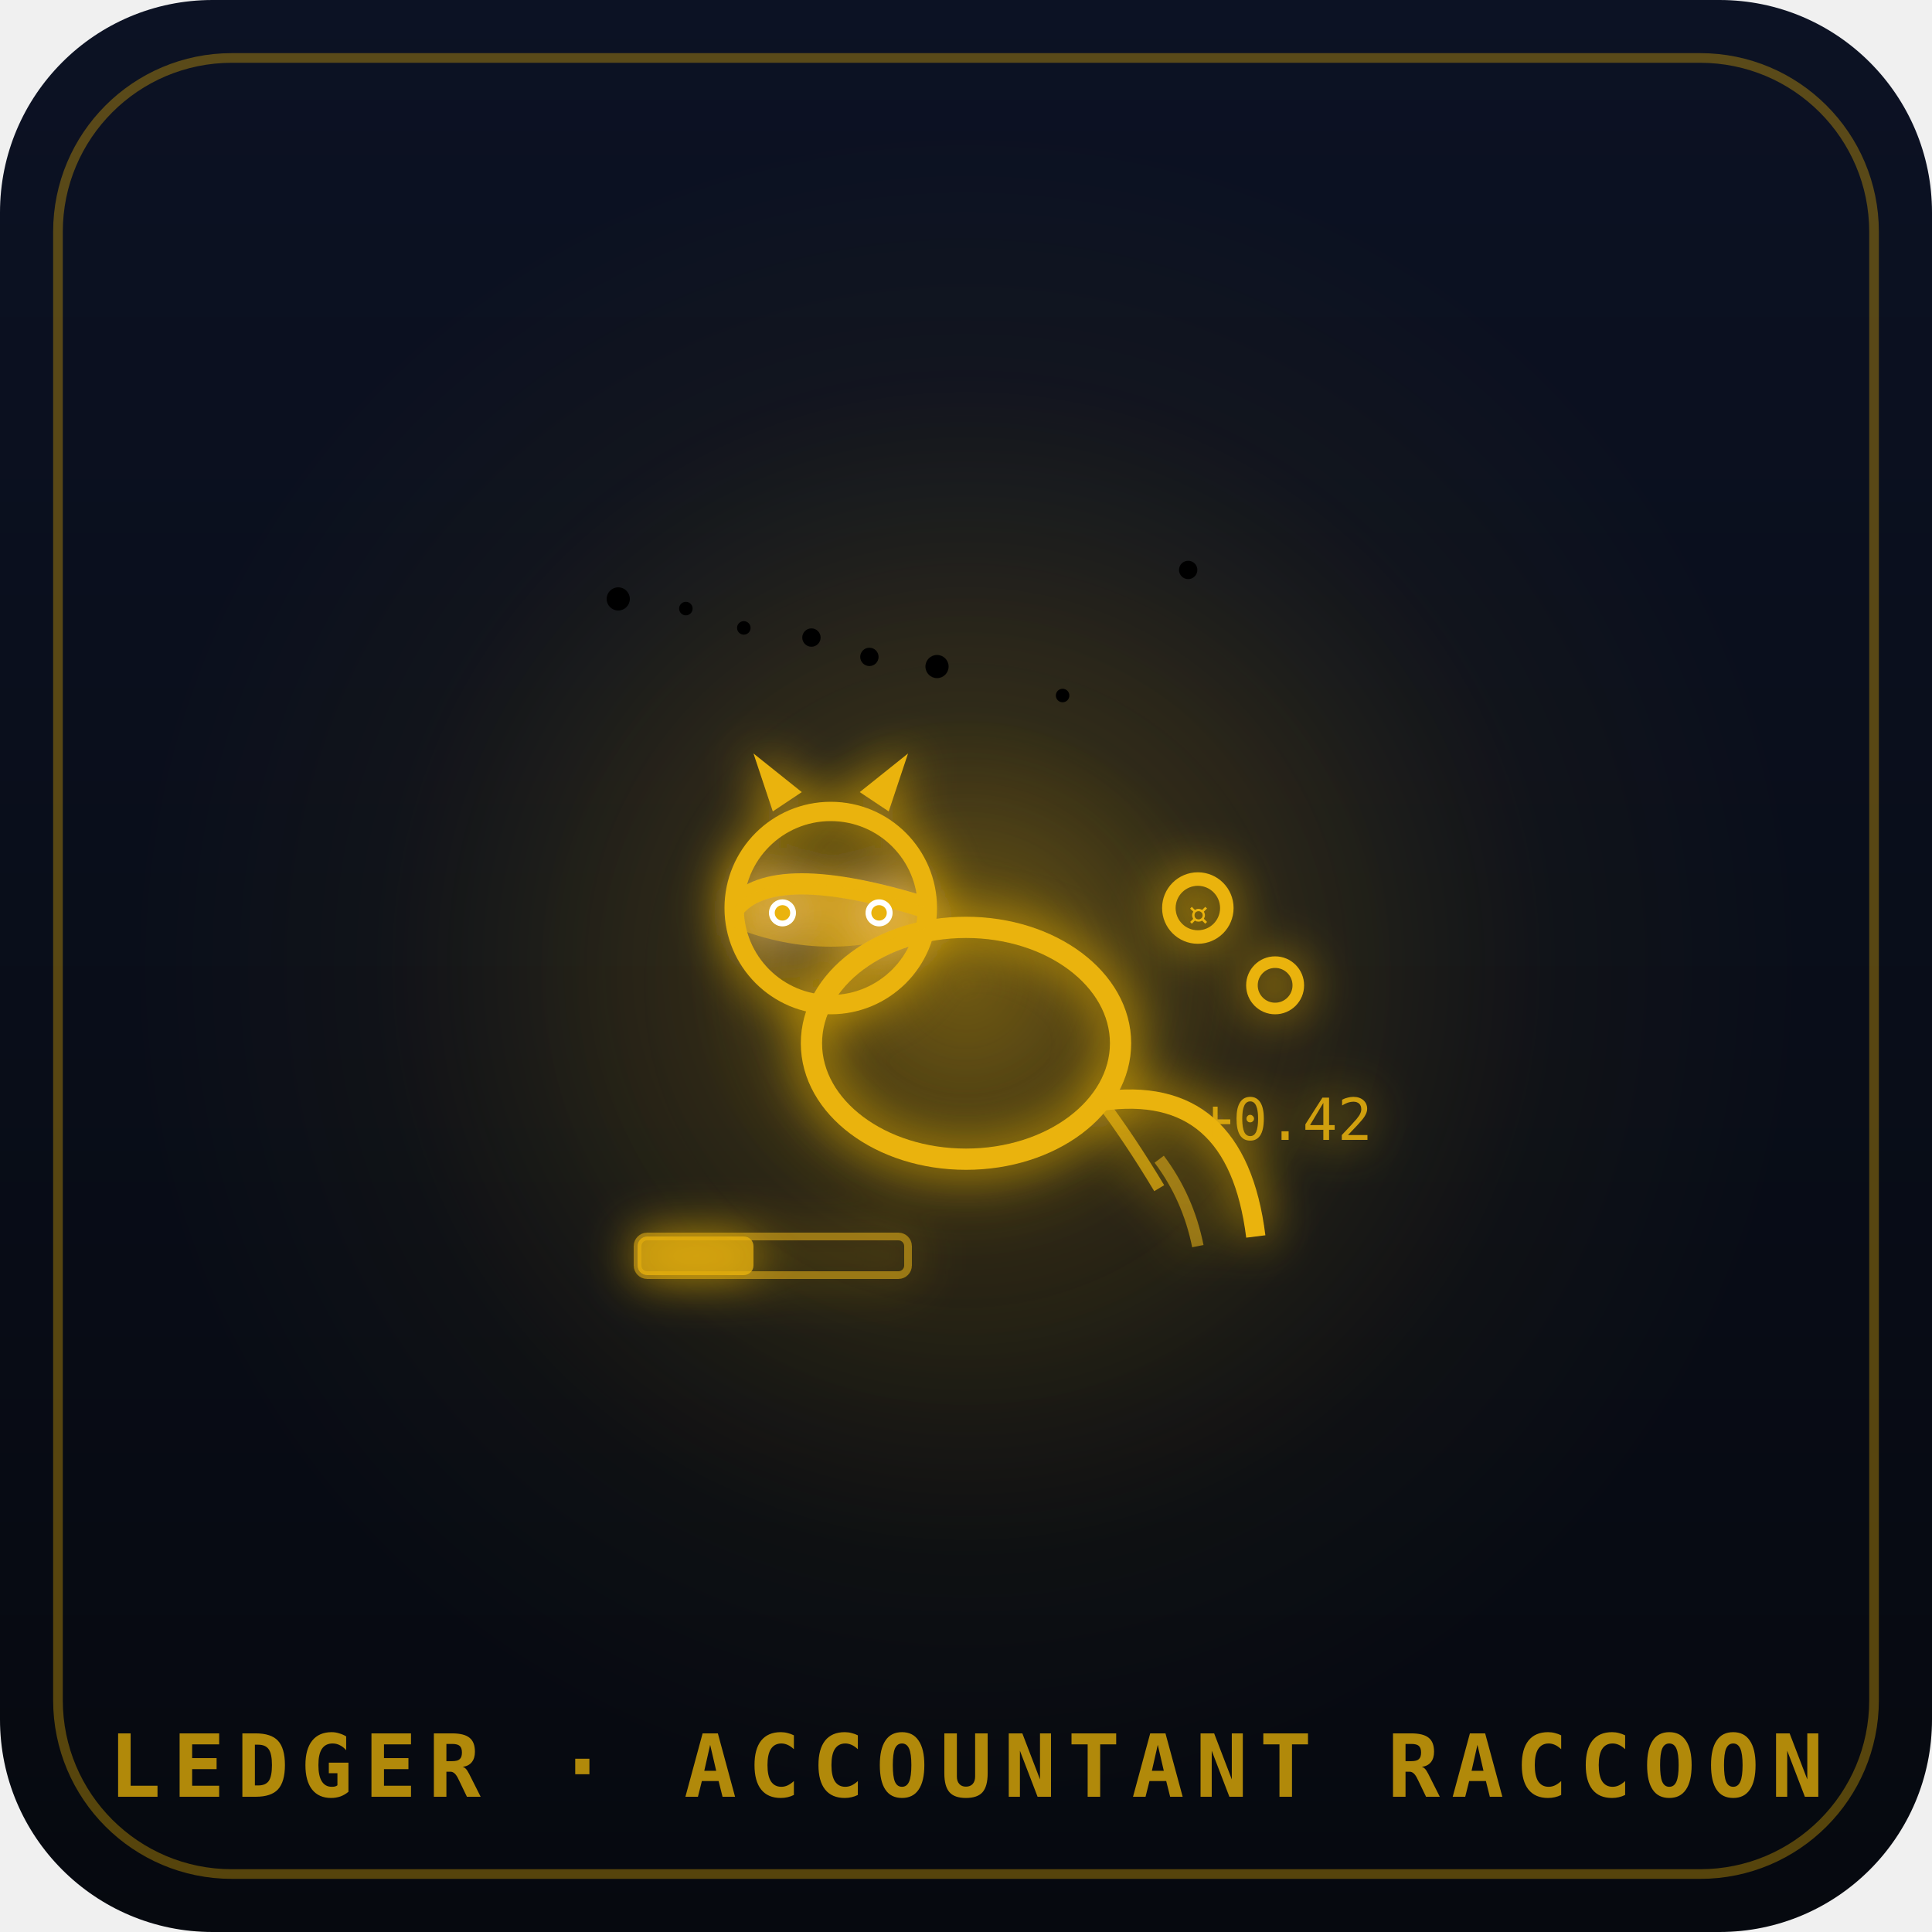
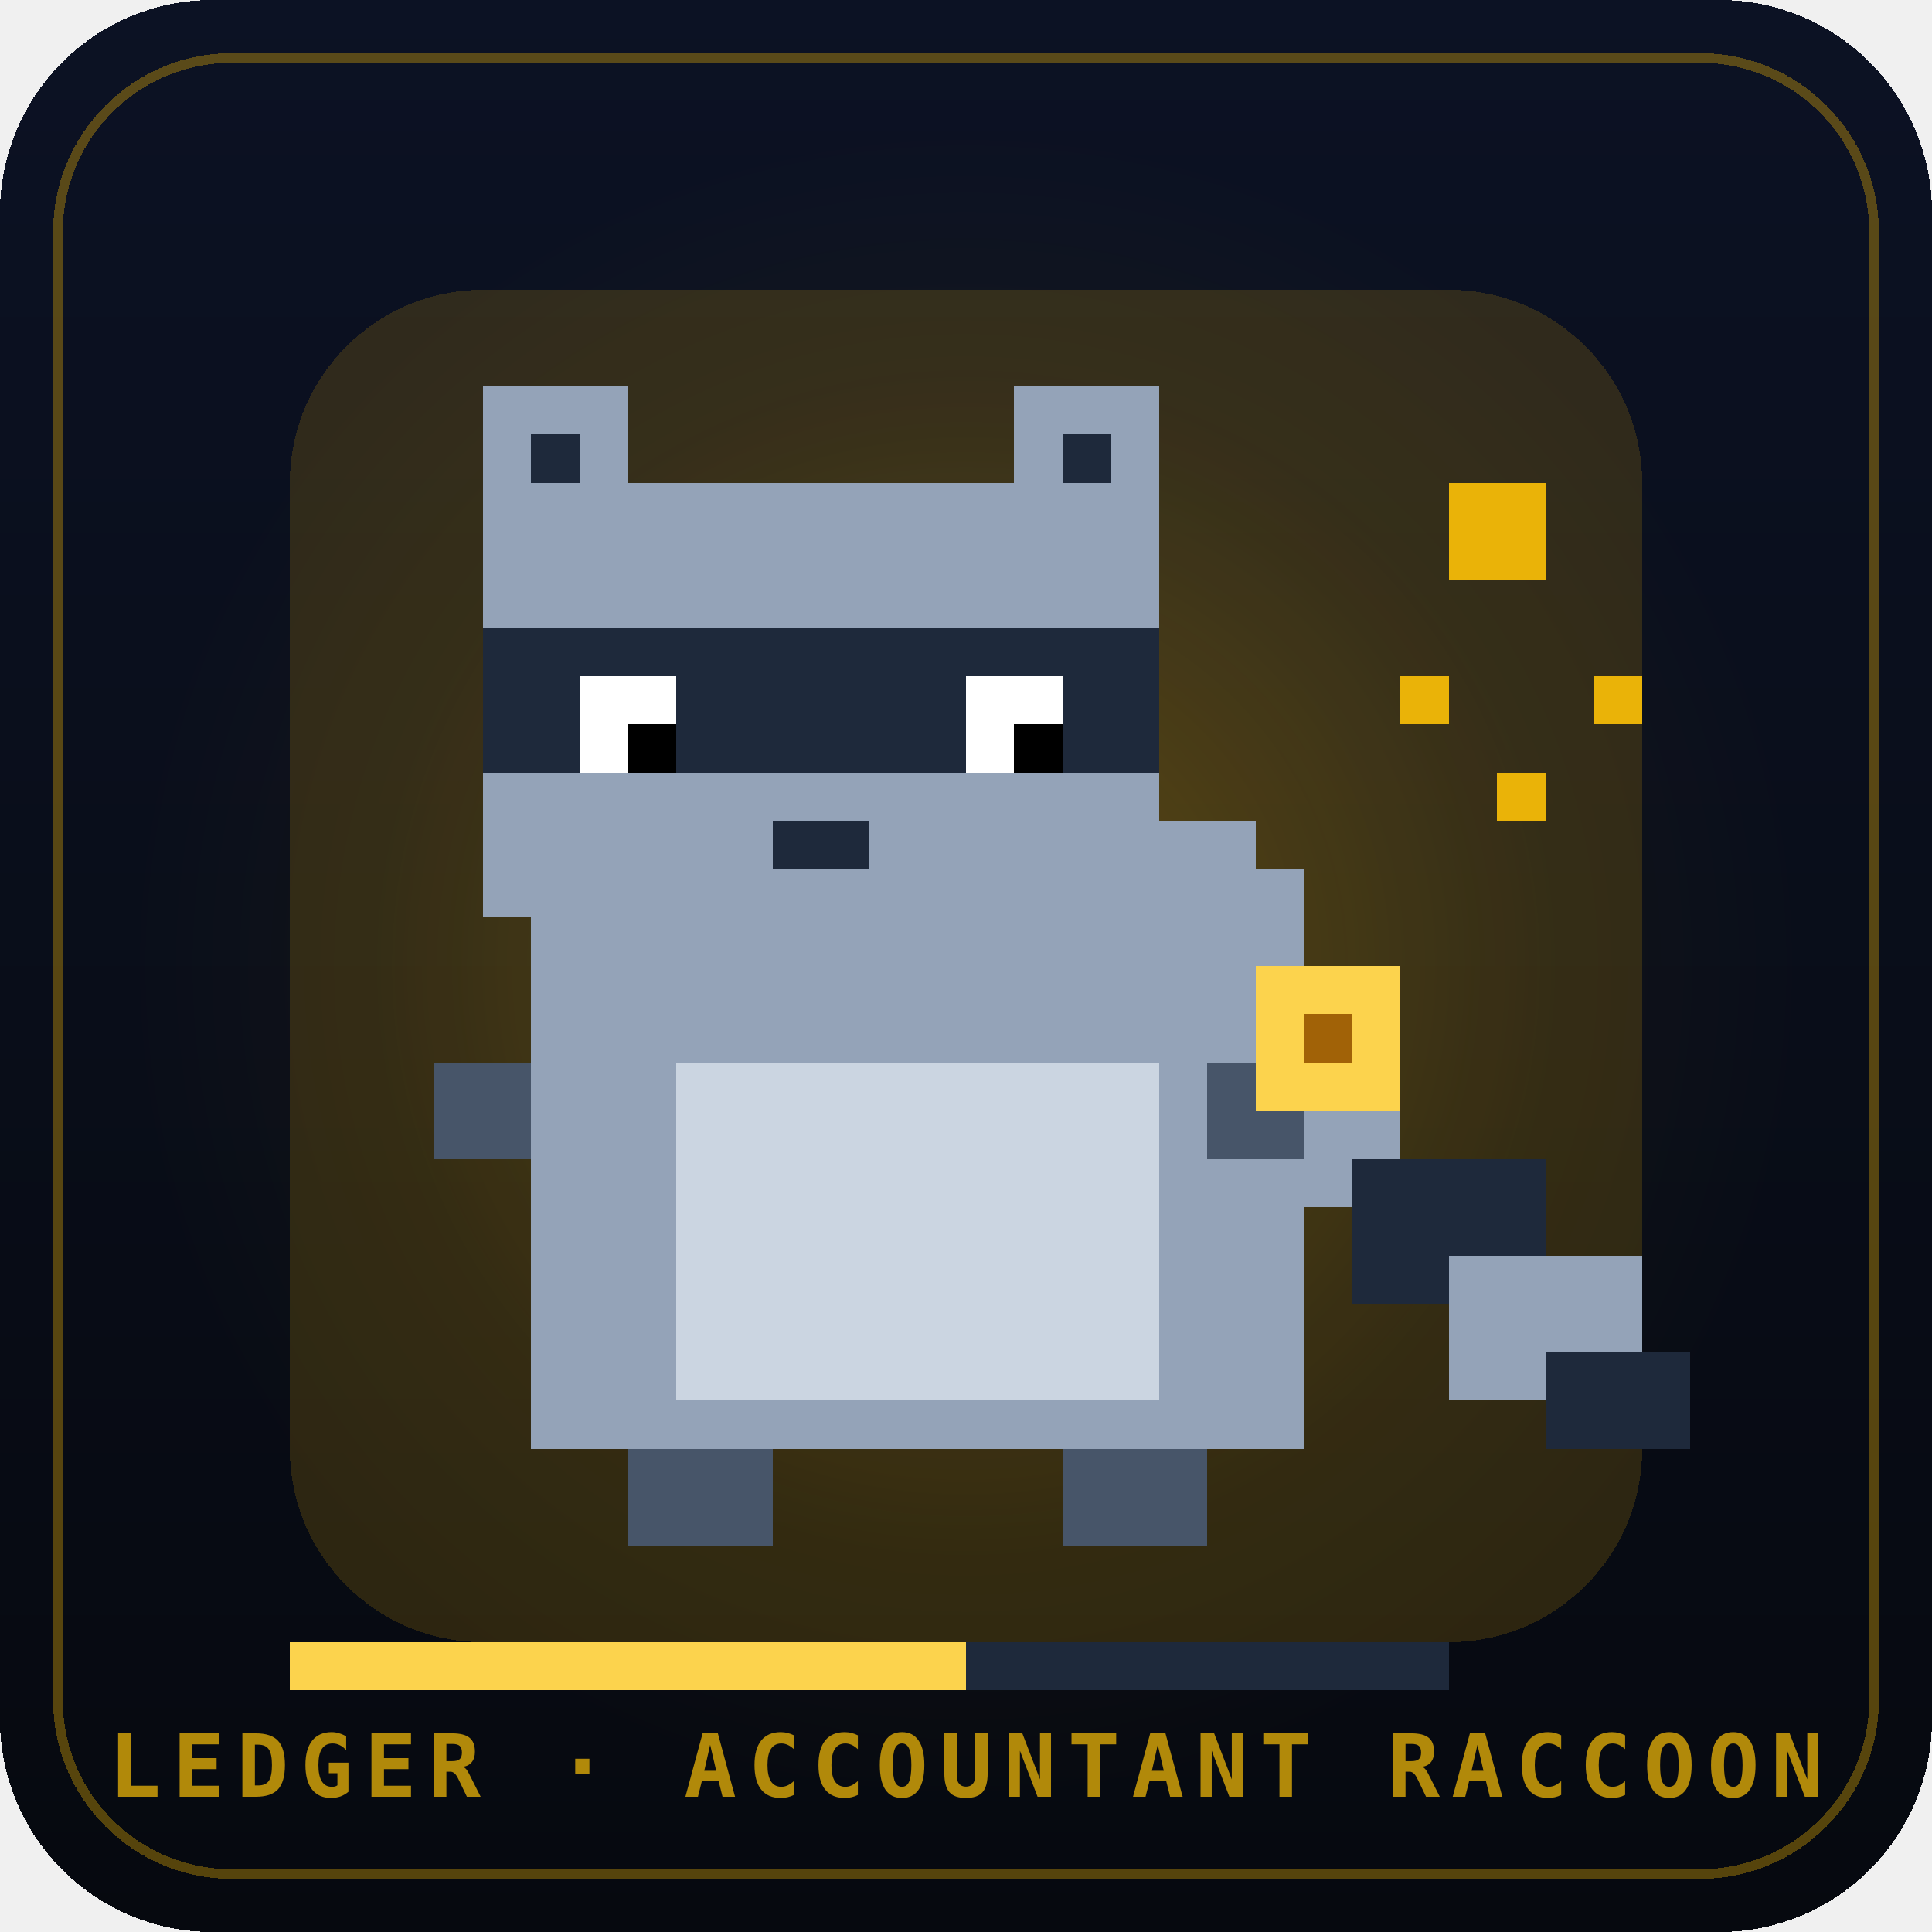
- <svg xmlns="http://www.w3.org/2000/svg" viewBox="0 0 200 200" width="200" height="200" role="img" aria-label="LEDGER · Accountant Raccoon mascot">
+ <svg xmlns="http://www.w3.org/2000/svg" viewBox="0 0 200 200" width="200" height="200" shape-rendering="crispEdges" role="img" aria-label="LEDGER · Accountant Raccoon mascot">
  <defs>
    <linearGradient id="bg" x1="0" y1="0" x2="0" y2="1">
      <stop offset="0%" stop-color="#0c1224" />
      <stop offset="100%" stop-color="#06090f" />
    </linearGradient>
    <radialGradient id="halo" cx="50%" cy="50%" r="50%">
      <stop offset="0%" stop-color="#eab308" stop-opacity=".25" />
      <stop offset="70%" stop-color="#eab308" stop-opacity=".03" />
      <stop offset="100%" stop-color="#eab308" stop-opacity="0" />
    </radialGradient>
  </defs>
  <rect width="200" height="200" rx="22" fill="url(#bg)" />
  <rect x="6" y="6" width="188" height="188" rx="18" fill="none" stroke="#eab308" stroke-opacity=".35" />
  <circle cx="100" cy="100" r="86" fill="url(#halo)" />
-   <g transform="translate(50,50) scale(1.0)" style="color:#eab308">
-     <defs>
-       <radialGradient id="halo-raccoon-5" cx="50%" cy="50%" r="50%">
-         <stop offset="0%" stop-color="currentColor" stop-opacity="0.275" />
-         <stop offset="60%" stop-color="currentColor" stop-opacity="0.02" />
-         <stop offset="100%" stop-color="currentColor" stop-opacity="0" />
-       </radialGradient>
-       <filter id="glow-raccoon-5" x="-40%" y="-40%" width="180%" height="180%">
-         <feGaussianBlur stdDeviation="2.5" result="b" />
-         <feMerge>
-           <feMergeNode in="b" />
-           <feMergeNode in="SourceGraphic" />
-         </feMerge>
-       </filter>
-     </defs>
-     <circle class="mascot-halo" cx="50" cy="52" r="46" fill="url(#halo-raccoon-5)" />
-     <g class="mascot-body" filter="url(#glow-raccoon-5)">
-       <g class="m-rc">
-         <ellipse class="m-rc-body" cx="50" cy="58" rx="16" ry="12" fill="none" stroke="currentColor" stroke-width="2.2" />
-         <circle class="m-rc-head" cx="36" cy="44" r="10" fill="none" stroke="currentColor" stroke-width="2" />
-         <path class="m-rc-mask" d="M26 44q4 -5 20 0" stroke="currentColor" stroke-width="2.2" fill="none" />
-         <path class="m-rc-mask-fill" d="M26 44q4 -5 20 0v2q-10 4 -20 0z" fill="currentColor" opacity=".55" />
-         <circle class="m-rc-eye" cx="31" cy="44.5" r="1.4" fill="#fff" />
-         <circle class="m-rc-eye" cx="41" cy="44.5" r="1.4" fill="#fff" />
-         <circle class="m-rc-pupil" cx="31" cy="44.5" r=".8" fill="currentColor" />
-         <circle class="m-rc-pupil" cx="41" cy="44.5" r=".8" fill="currentColor" />
-         <path class="m-rc-ear l" d="M30 34l-2 -6l5 4z" fill="currentColor" />
-         <path class="m-rc-ear r" d="M42 34l2 -6l-5 4z" fill="currentColor" />
-         <path class="m-rc-tail" d="M64 64q14 -2 16 14" stroke="currentColor" stroke-width="2" fill="none" />
-         <path class="m-rc-stripe s1" d="M64 64q3 4 6 9" stroke="currentColor" stroke-width="1.2" opacity=".7" />
-         <path class="m-rc-stripe s2" d="M70 70q3 4 4 9" stroke="currentColor" stroke-width="1.2" opacity=".55" />
-         <circle class="m-coin c1" cx="74" cy="44" r="3" fill="none" stroke="currentColor" stroke-width="1.4" />
-         <text x="74" y="46" text-anchor="middle" font-size="4" fill="currentColor" font-family="monospace">¤</text>
-         <circle class="m-coin c2" cx="82" cy="52" r="2.4" fill="none" stroke="currentColor" stroke-width="1.2" />
-         <rect class="m-bar" x="16" y="78" width="28" height="4" rx="1" fill="none" stroke="currentColor" stroke-width="0.8" opacity=".55" />
-         <rect class="m-bar-fill" x="16" y="78" width="12" height="4" rx="1" fill="currentColor" opacity=".75" />
-         <text x="74" y="68" font-size="6" font-family="monospace" fill="currentColor" opacity=".85" class="m-tick">+0.42</text>
-       </g>
+   <g transform="translate(20,20) scale(5)" style="color:#eab308">
+     <rect class="halo" x="2" y="2" width="28" height="28" fill="currentColor" opacity="0.165" rx="4" />
+     <g class="mascot-body">
+       <rect x="22" y="18" width="3" height="3" fill="#94a3b8" class="r-tail" />
+       <rect x="24" y="20" width="4" height="3" fill="#1e293b" class="r-tail" />
+       <rect x="26" y="22" width="4" height="3" fill="#94a3b8" class="r-tail" />
+       <rect x="28" y="24" width="3" height="2" fill="#1e293b" class="r-tail" />
+       <rect x="7" y="14" width="16" height="12" fill="#94a3b8" class="r-body" />
+       <rect x="8" y="13" width="14" height="1" fill="#94a3b8" class="r-body" />
+       <rect x="10" y="18" width="10" height="7" fill="#cbd5e1" class="r-chest" />
+       <rect x="9" y="26" width="3" height="2" fill="#475569" class="r-leg" />
+       <rect x="18" y="26" width="3" height="2" fill="#475569" class="r-leg" />
+       <rect x="6" y="7" width="14" height="8" fill="#94a3b8" class="r-head" />
+       <rect x="7" y="6" width="12" height="1" fill="#94a3b8" class="r-head" />
+       <rect x="6" y="4" width="3" height="3" fill="#94a3b8" class="r-ear" />
+       <rect x="17" y="4" width="3" height="3" fill="#94a3b8" class="r-ear" />
+       <rect x="7" y="5" width="1" height="1" fill="#1e293b" class="r-ear-in" />
+       <rect x="18" y="5" width="1" height="1" fill="#1e293b" class="r-ear-in" />
+       <rect x="6" y="9" width="14" height="3" fill="#1e293b" class="r-mask" />
+       <rect x="8" y="10" width="2" height="2" fill="#fff" class="r-eye" />
+       <rect x="16" y="10" width="2" height="2" fill="#fff" class="r-eye" />
+       <rect x="9" y="11" width="1" height="1" fill="#000" class="r-eye-pupil" />
+       <rect x="17" y="11" width="1" height="1" fill="#000" class="r-eye-pupil" />
+       <rect x="12" y="13" width="2" height="1" fill="#1e293b" class="r-nose" />
+       <rect x="5" y="18" width="2" height="2" fill="#475569" class="r-hand" />
+       <rect x="21" y="18" width="2" height="2" fill="#475569" class="r-hand" />
    </g>
-     <circle class="evo-spark" cx="21" cy="13" r="0.7" style="animation-duration:1.6s;animation-delay:0s" />
-     <circle class="evo-spark" cx="34" cy="16" r="0.95" style="animation-duration:2.05s;animation-delay:0.21s" />
-     <circle class="evo-spark" cx="47" cy="19" r="1.2" style="animation-duration:2.5s;animation-delay:0.42s" />
-     <circle class="evo-spark" cx="60" cy="22" r="0.7" style="animation-duration:2.95s;animation-delay:0.63s" />
-     <circle class="evo-spark" cx="73" cy="9" r="0.95" style="animation-duration:1.6s;animation-delay:0.84s" />
-     <circle class="evo-spark" cx="14" cy="12" r="1.2" style="animation-duration:2.05s;animation-delay:1.05s" />
-     <circle class="evo-spark" cx="27" cy="15" r="0.7" style="animation-duration:2.5s;animation-delay:1.26s" />
-     <circle class="evo-spark" cx="40" cy="18" r="0.95" style="animation-duration:2.95s;animation-delay:1.47s" />
+     <g class="mascot-evo">
+       <rect x="22" y="16" width="3" height="3" fill="#fcd34d" class="r-coin" />
+       <rect x="23" y="17" width="1" height="1" fill="#a16207" class="r-coin" />
+       <rect x="26" y="6" width="2" height="2" fill="currentColor" class="r-coin2" />
+       <rect x="2" y="30" width="24" height="1" fill="#1e293b" class="r-bar-bg" />
+       <rect x="2" y="30" width="14" height="1" fill="#fcd34d" class="r-bar-fill" />
+       <rect x="25" y="10" width="1" height="1" fill="currentColor" class="r-tick" />
+       <rect x="27" y="12" width="1" height="1" fill="currentColor" class="r-tick" />
+       <rect x="29" y="10" width="1" height="1" fill="currentColor" class="r-tick" />
+     </g>
  </g>
  <text x="100" y="186" text-anchor="middle" font-family="JetBrains Mono, ui-monospace, monospace" font-weight="700" font-size="9" fill="#eab308" opacity=".75" letter-spacing="1.2">
    LEDGER · ACCOUNTANT RACCOON
  </text>
</svg>
